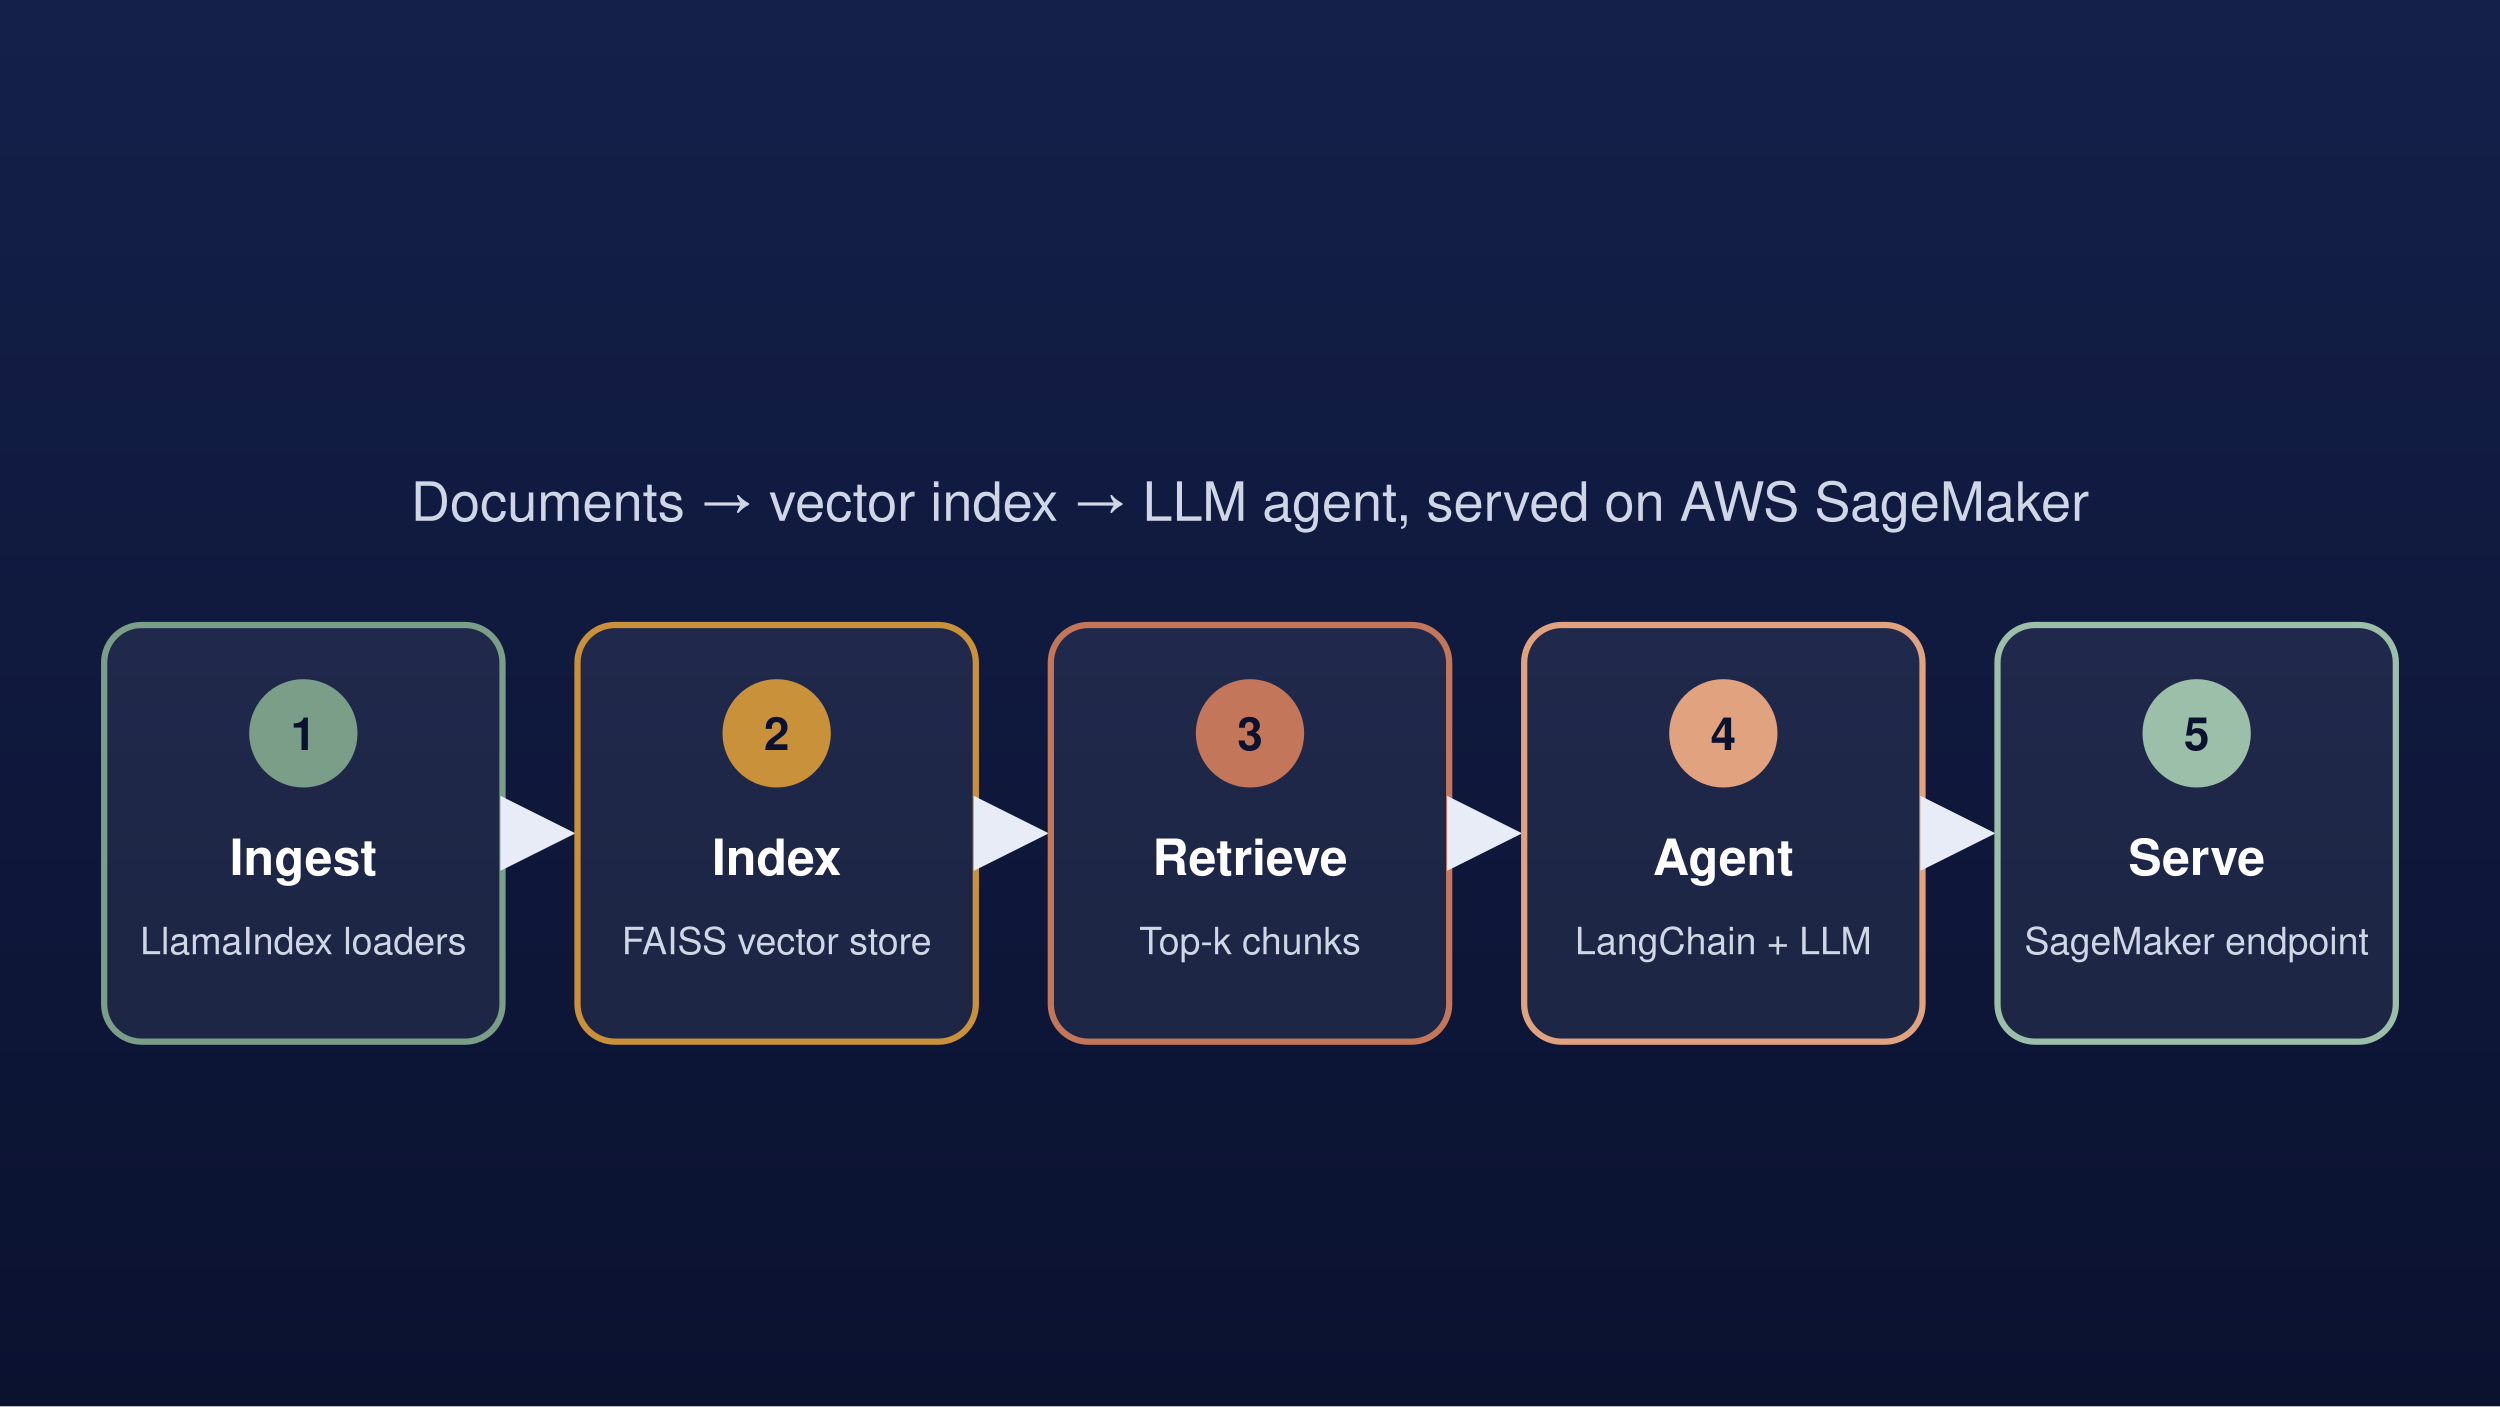
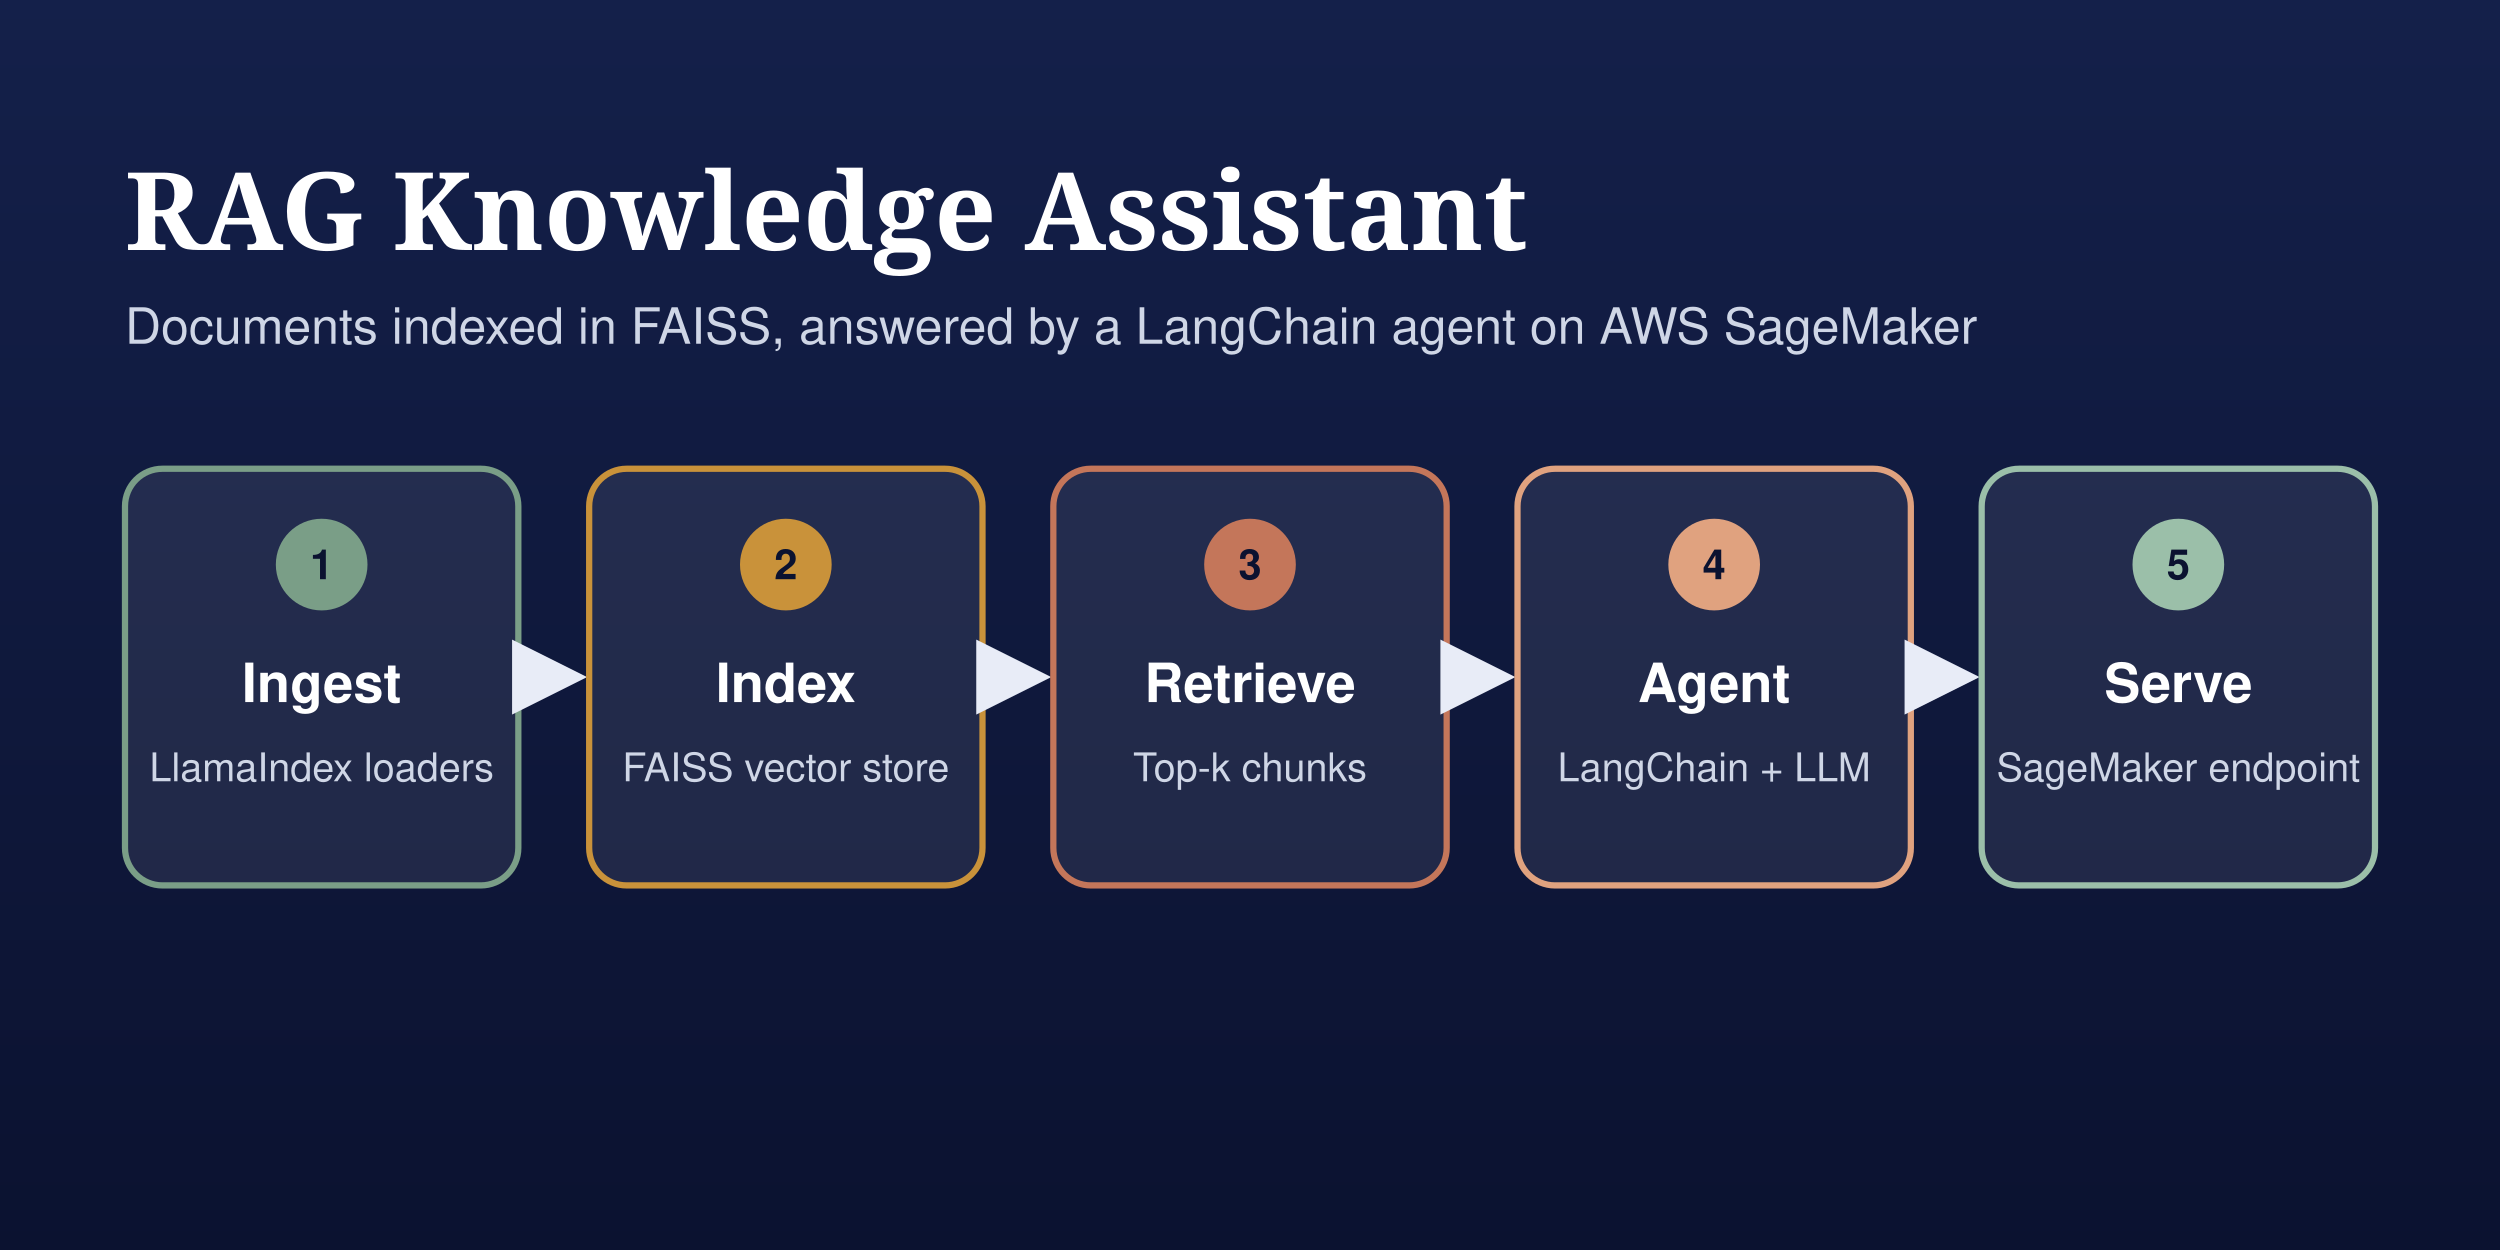
- <svg xmlns="http://www.w3.org/2000/svg" viewBox="0 0 1200 675" width="1200" height="675">
+ <svg xmlns="http://www.w3.org/2000/svg" viewBox="0 0 1200 600" width="1200" height="600">
  <defs>
    <linearGradient id="bg" x1="0" y1="0" x2="0" y2="1">
      <stop offset="0" stop-color="#14204a" />
      <stop offset="1" stop-color="#0b1230" />
    </linearGradient>
    <marker id="arr" markerWidth="12" markerHeight="12" refX="9" refY="6" orient="auto">
      <path d="M0,0 L12,6 L0,12 z" fill="#e8ecf7" />
    </marker>
  </defs>
-   <rect width="1200" height="675" fill="url(#bg)" />
-   <text x="600" y="250" text-anchor="middle" font-family="Helvetica,Arial,sans-serif" font-size="26" fill="#cfd6e6">Documents → vector index → LLM agent, served on AWS SageMaker</text>
-   <rect x="50.0" y="300" width="191.2" height="200" rx="18" fill="#ffffff" fill-opacity="0.07" stroke="#7a9e87" stroke-width="3" />
-   <circle cx="145.6" cy="352" r="26" fill="#7a9e87" />
-   <text x="145.6" y="360" text-anchor="middle" font-family="Helvetica,Arial,sans-serif" font-size="22" font-weight="700" fill="#0b1230">1</text>
-   <text x="145.6" y="420" text-anchor="middle" font-family="Helvetica,Arial,sans-serif" font-size="24" font-weight="700" fill="#ffffff">Ingest</text>
-   <text x="145.6" y="458" text-anchor="middle" font-family="Helvetica,Arial,sans-serif" font-size="18" fill="#cfd6e6">LlamaIndex loaders</text>
-   <line x1="247.2" y1="400.0" x2="267.2" y2="400.0" stroke="#e8ecf7" stroke-width="3" marker-end="url(#arr)" />
-   <rect x="277.2" y="300" width="191.2" height="200" rx="18" fill="#ffffff" fill-opacity="0.07" stroke="#c9923a" stroke-width="3" />
-   <circle cx="372.8" cy="352" r="26" fill="#c9923a" />
-   <text x="372.8" y="360" text-anchor="middle" font-family="Helvetica,Arial,sans-serif" font-size="22" font-weight="700" fill="#0b1230">2</text>
-   <text x="372.8" y="420" text-anchor="middle" font-family="Helvetica,Arial,sans-serif" font-size="24" font-weight="700" fill="#ffffff">Index</text>
-   <text x="372.8" y="458" text-anchor="middle" font-family="Helvetica,Arial,sans-serif" font-size="18" fill="#cfd6e6">FAISS vector store</text>
-   <line x1="474.4" y1="400.0" x2="494.4" y2="400.0" stroke="#e8ecf7" stroke-width="3" marker-end="url(#arr)" />
-   <rect x="504.4" y="300" width="191.2" height="200" rx="18" fill="#ffffff" fill-opacity="0.07" stroke="#c4765a" stroke-width="3" />
-   <circle cx="600.0" cy="352" r="26" fill="#c4765a" />
-   <text x="600.0" y="360" text-anchor="middle" font-family="Helvetica,Arial,sans-serif" font-size="22" font-weight="700" fill="#0b1230">3</text>
-   <text x="600.0" y="420" text-anchor="middle" font-family="Helvetica,Arial,sans-serif" font-size="24" font-weight="700" fill="#ffffff">Retrieve</text>
-   <text x="600.0" y="458" text-anchor="middle" font-family="Helvetica,Arial,sans-serif" font-size="18" fill="#cfd6e6">Top-k chunks</text>
-   <line x1="701.6" y1="400.0" x2="721.6" y2="400.0" stroke="#e8ecf7" stroke-width="3" marker-end="url(#arr)" />
-   <rect x="731.6" y="300" width="191.2" height="200" rx="18" fill="#ffffff" fill-opacity="0.07" stroke="#e0a27f" stroke-width="3" />
-   <circle cx="827.2" cy="352" r="26" fill="#e0a27f" />
-   <text x="827.2" y="360" text-anchor="middle" font-family="Helvetica,Arial,sans-serif" font-size="22" font-weight="700" fill="#0b1230">4</text>
-   <text x="827.2" y="420" text-anchor="middle" font-family="Helvetica,Arial,sans-serif" font-size="24" font-weight="700" fill="#ffffff">Agent</text>
-   <text x="827.2" y="458" text-anchor="middle" font-family="Helvetica,Arial,sans-serif" font-size="18" fill="#cfd6e6">LangChain + LLM</text>
-   <line x1="928.8" y1="400.0" x2="948.8" y2="400.0" stroke="#e8ecf7" stroke-width="3" marker-end="url(#arr)" />
-   <rect x="958.8" y="300" width="191.2" height="200" rx="18" fill="#ffffff" fill-opacity="0.07" stroke="#9bbfa9" stroke-width="3" />
-   <circle cx="1054.4" cy="352" r="26" fill="#9bbfa9" />
-   <text x="1054.4" y="360" text-anchor="middle" font-family="Helvetica,Arial,sans-serif" font-size="22" font-weight="700" fill="#0b1230">5</text>
-   <text x="1054.4" y="420" text-anchor="middle" font-family="Helvetica,Arial,sans-serif" font-size="24" font-weight="700" fill="#ffffff">Serve</text>
-   <text x="1054.4" y="458" text-anchor="middle" font-family="Helvetica,Arial,sans-serif" font-size="18" fill="#cfd6e6">SageMaker endpoint</text>
+   <rect width="1200" height="600" fill="url(#bg)" />
+   <text x="60" y="120" font-family="Georgia,serif" font-size="52" font-weight="600" fill="#ffffff">RAG Knowledge Assistant</text>
+   <text x="60" y="165" font-family="Helvetica,Arial,sans-serif" font-size="24" fill="#cfd6e6">Documents indexed in FAISS, answered by a LangChain agent on AWS SageMaker</text>
+   <rect x="60.0" y="225" width="188.8" height="200" rx="18" fill="#ffffff" fill-opacity="0.08" stroke="#7a9e87" stroke-width="3" />
+   <circle cx="154.4" cy="271" r="22" fill="#7a9e87" />
+   <text x="154.4" y="278" text-anchor="middle" font-family="Helvetica,Arial,sans-serif" font-size="20" font-weight="700" fill="#0b1230">1</text>
+   <text x="154.4" y="337" text-anchor="middle" font-family="Helvetica,Arial,sans-serif" font-size="26" font-weight="700" fill="#ffffff">Ingest</text>
+   <text x="154.4" y="375" text-anchor="middle" font-family="Helvetica,Arial,sans-serif" font-size="19" fill="#cfd6e6">LlamaIndex loaders</text>
+   <line x1="254.8" y1="325.0" x2="272.8" y2="325.0" stroke="#e8ecf7" stroke-width="3" marker-end="url(#arr)" />
+   <rect x="282.8" y="225" width="188.8" height="200" rx="18" fill="#ffffff" fill-opacity="0.08" stroke="#c9923a" stroke-width="3" />
+   <circle cx="377.2" cy="271" r="22" fill="#c9923a" />
+   <text x="377.2" y="278" text-anchor="middle" font-family="Helvetica,Arial,sans-serif" font-size="20" font-weight="700" fill="#0b1230">2</text>
+   <text x="377.2" y="337" text-anchor="middle" font-family="Helvetica,Arial,sans-serif" font-size="26" font-weight="700" fill="#ffffff">Index</text>
+   <text x="377.2" y="375" text-anchor="middle" font-family="Helvetica,Arial,sans-serif" font-size="19" fill="#cfd6e6">FAISS vector store</text>
+   <line x1="477.6" y1="325.0" x2="495.6" y2="325.0" stroke="#e8ecf7" stroke-width="3" marker-end="url(#arr)" />
+   <rect x="505.6" y="225" width="188.8" height="200" rx="18" fill="#ffffff" fill-opacity="0.08" stroke="#c4765a" stroke-width="3" />
+   <circle cx="600.0" cy="271" r="22" fill="#c4765a" />
+   <text x="600.0" y="278" text-anchor="middle" font-family="Helvetica,Arial,sans-serif" font-size="20" font-weight="700" fill="#0b1230">3</text>
+   <text x="600.0" y="337" text-anchor="middle" font-family="Helvetica,Arial,sans-serif" font-size="26" font-weight="700" fill="#ffffff">Retrieve</text>
+   <text x="600.0" y="375" text-anchor="middle" font-family="Helvetica,Arial,sans-serif" font-size="19" fill="#cfd6e6">Top-k chunks</text>
+   <line x1="700.4" y1="325.0" x2="718.4" y2="325.0" stroke="#e8ecf7" stroke-width="3" marker-end="url(#arr)" />
+   <rect x="728.4" y="225" width="188.8" height="200" rx="18" fill="#ffffff" fill-opacity="0.08" stroke="#e0a27f" stroke-width="3" />
+   <circle cx="822.8" cy="271" r="22" fill="#e0a27f" />
+   <text x="822.8" y="278" text-anchor="middle" font-family="Helvetica,Arial,sans-serif" font-size="20" font-weight="700" fill="#0b1230">4</text>
+   <text x="822.8" y="337" text-anchor="middle" font-family="Helvetica,Arial,sans-serif" font-size="26" font-weight="700" fill="#ffffff">Agent</text>
+   <text x="822.8" y="375" text-anchor="middle" font-family="Helvetica,Arial,sans-serif" font-size="19" fill="#cfd6e6">LangChain + LLM</text>
+   <line x1="923.2" y1="325.0" x2="941.2" y2="325.0" stroke="#e8ecf7" stroke-width="3" marker-end="url(#arr)" />
+   <rect x="951.2" y="225" width="188.8" height="200" rx="18" fill="#ffffff" fill-opacity="0.08" stroke="#9bbfa9" stroke-width="3" />
+   <circle cx="1045.6" cy="271" r="22" fill="#9bbfa9" />
+   <text x="1045.6" y="278" text-anchor="middle" font-family="Helvetica,Arial,sans-serif" font-size="20" font-weight="700" fill="#0b1230">5</text>
+   <text x="1045.6" y="337" text-anchor="middle" font-family="Helvetica,Arial,sans-serif" font-size="26" font-weight="700" fill="#ffffff">Serve</text>
+   <text x="1045.6" y="375" text-anchor="middle" font-family="Helvetica,Arial,sans-serif" font-size="19" fill="#cfd6e6">SageMaker endpoint</text>
</svg>
